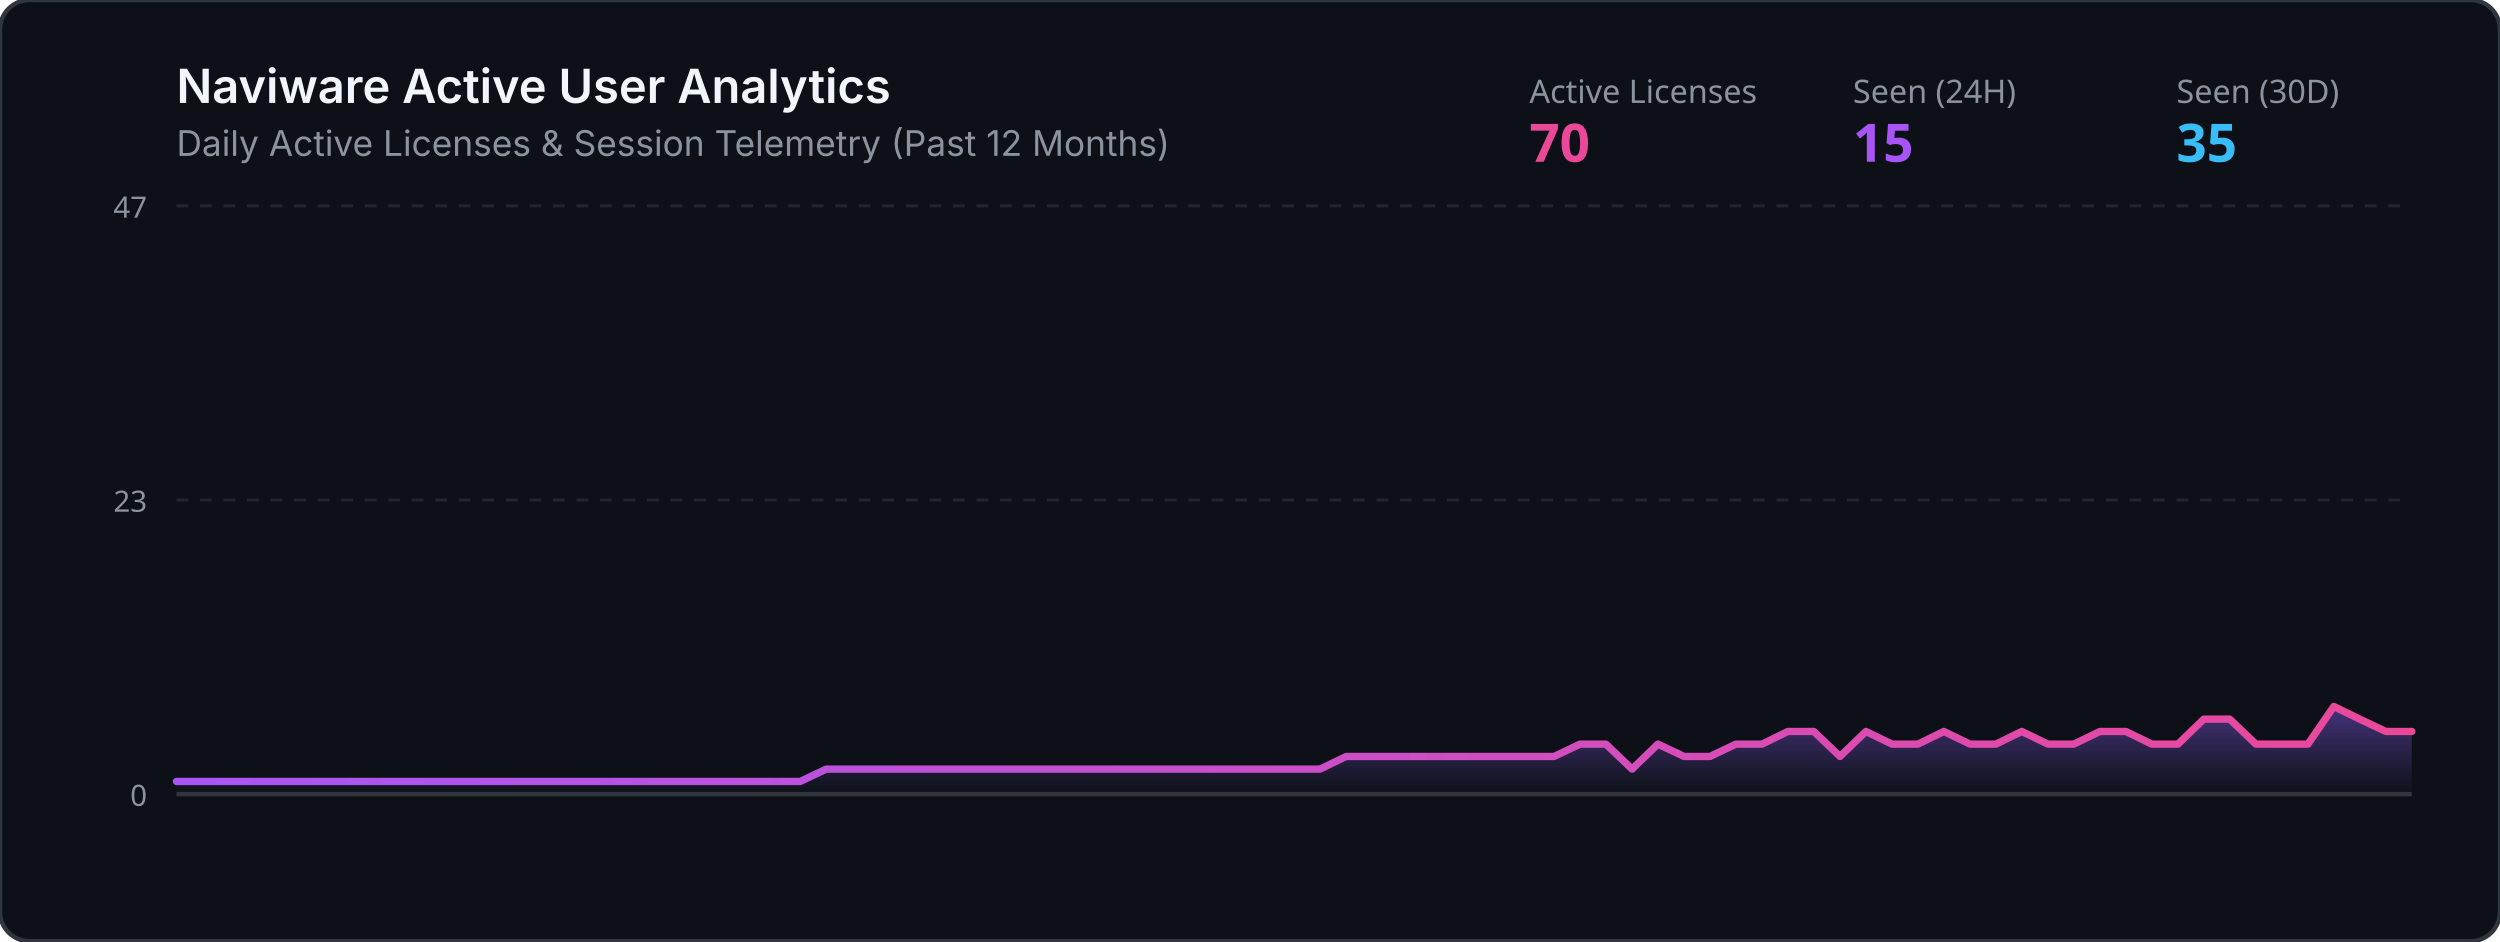
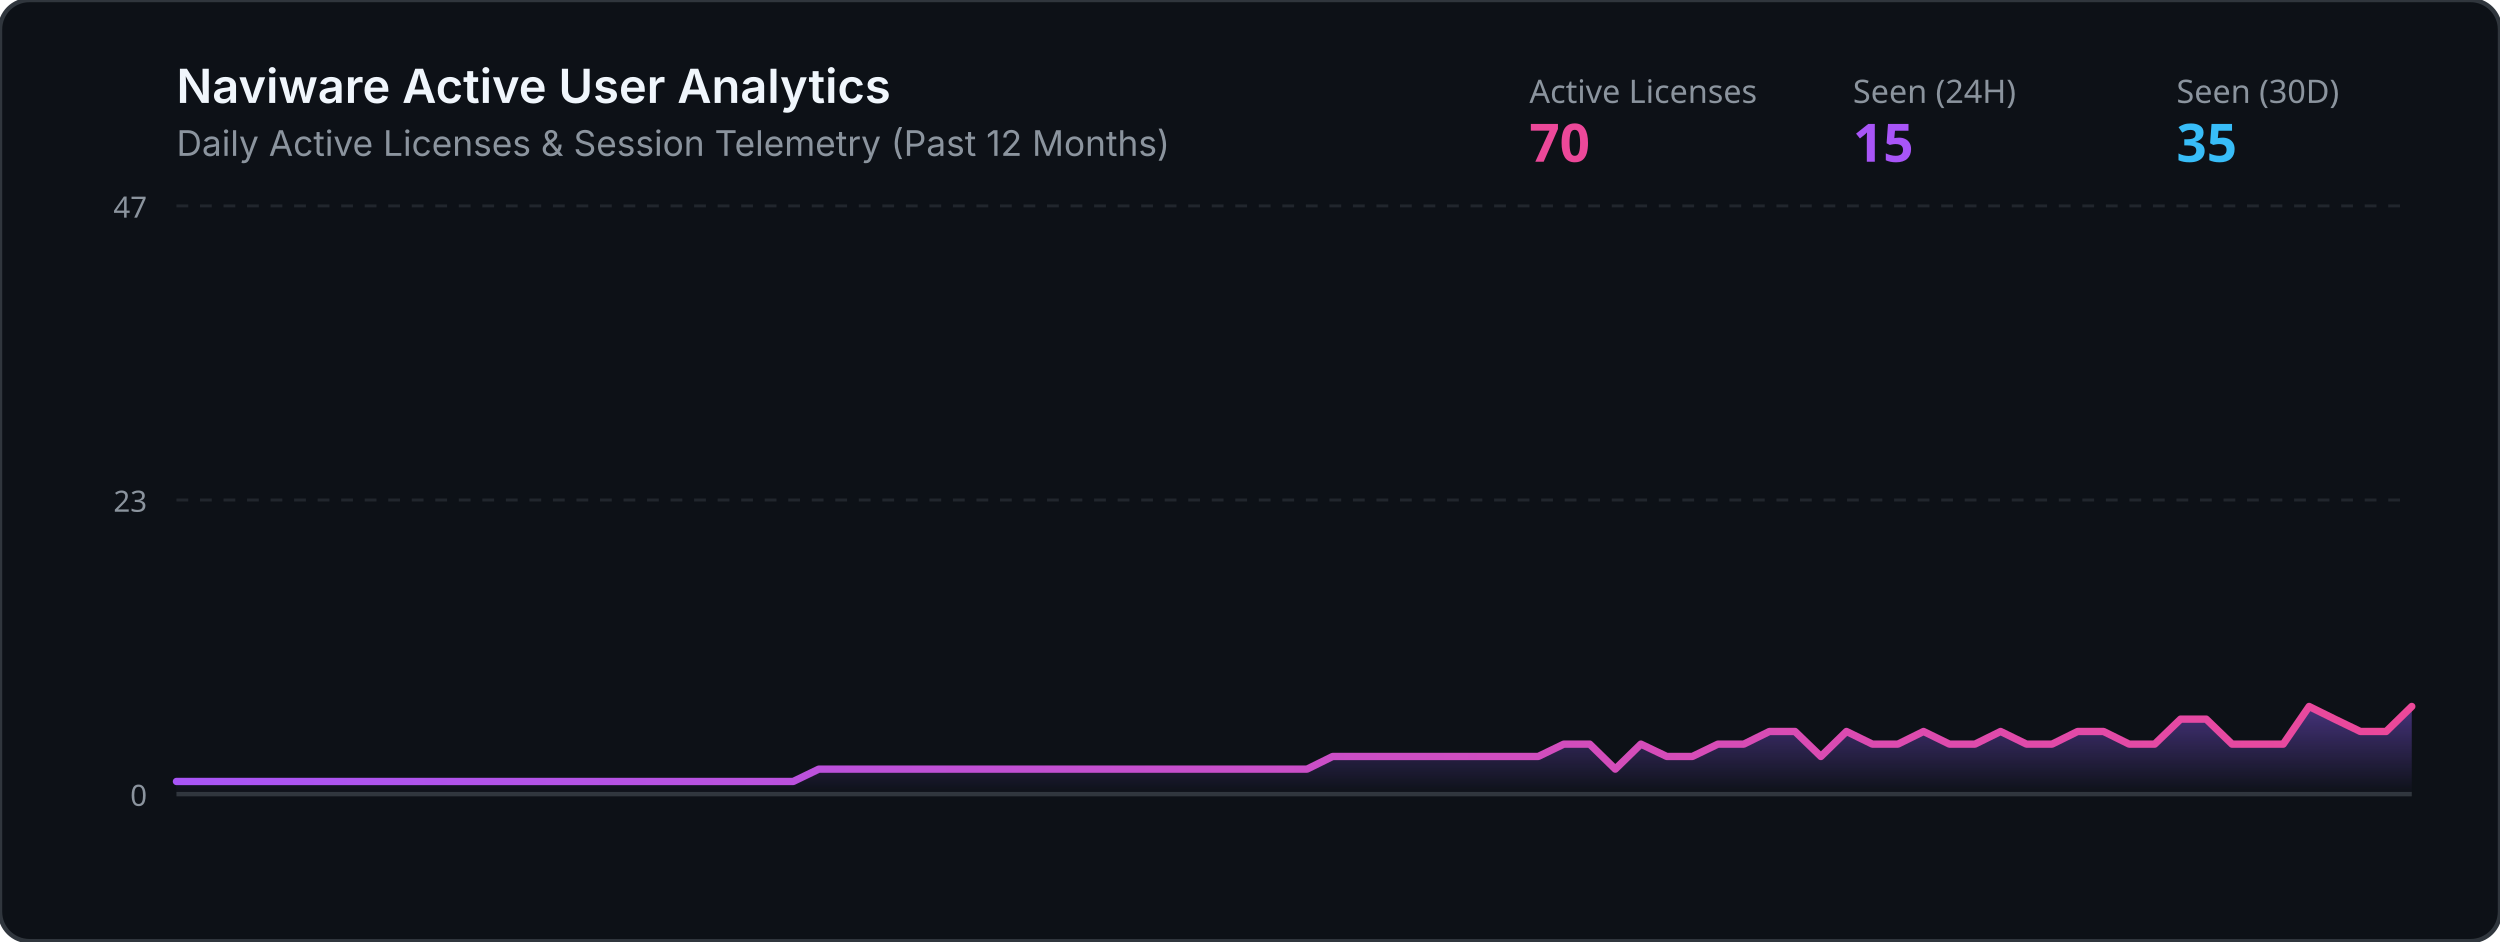
<svg xmlns="http://www.w3.org/2000/svg" viewBox="0 0 850 320" width="100%" height="320">
  <defs>
    <linearGradient id="grad" x1="0%" y1="0%" x2="0%" y2="100%">
      <stop offset="0%" stop-color="#8b5cf6" stop-opacity="0.45" />
      <stop offset="100%" stop-color="#8b5cf6" stop-opacity="0.0" />
    </linearGradient>
    <linearGradient id="lineGrad" x1="0%" y1="0%" x2="100%" y2="0%">
      <stop offset="0%" stop-color="#a855f7" />
      <stop offset="100%" stop-color="#ec4899" />
    </linearGradient>
  </defs>
  <rect width="850" height="320" rx="10" fill="#0d1117" stroke="#30363d" stroke-width="1.5" />
  <text x="60" y="35" fill="#f0f6fc" font-family="-apple-system,BlinkMacSystemFont,Segoe UI,sans-serif" font-size="16" font-weight="600">Naviware Active User Analytics</text>
  <text x="60" y="53" fill="#8b949e" font-family="-apple-system,BlinkMacSystemFont,Segoe UI,sans-serif" font-size="12">Daily Active Licenses &amp; Session Telemetry (Past 12 Months)</text>
  <text x="520" y="35" fill="#8b949e" font-family="sans-serif" font-size="11">Active Licenses</text>
  <text x="520" y="55" fill="#ec4899" font-family="sans-serif" font-size="18" font-weight="bold">70</text>
  <text x="630" y="35" fill="#8b949e" font-family="sans-serif" font-size="11">Seen (24H)</text>
  <text x="630" y="55" fill="#a855f7" font-family="sans-serif" font-size="18" font-weight="bold">15</text>
  <text x="740" y="35" fill="#8b949e" font-family="sans-serif" font-size="11">Seen (30D)</text>
  <text x="740" y="55" fill="#38bdf8" font-family="sans-serif" font-size="18" font-weight="bold">35</text>
  <line x1="60" y1="70" x2="820" y2="70" stroke="#21262d" stroke-width="1" stroke-dasharray="4" />
  <line x1="60" y1="170.0" x2="820" y2="170.0" stroke="#21262d" stroke-width="1" stroke-dasharray="4" />
  <line x1="60" y1="270" x2="820" y2="270" stroke="#30363d" stroke-width="1.5" />
  <text x="50" y="74" fill="#8b949e" font-family="sans-serif" font-size="10" text-anchor="end">47</text>
  <text x="50" y="174.0" fill="#8b949e" font-family="sans-serif" font-size="10" text-anchor="end">23</text>
  <text x="50" y="274" fill="#8b949e" font-family="sans-serif" font-size="10" text-anchor="end">0</text>
-   <polygon points="60,270 60.0,265.7 68.8,265.7 77.7,265.7 86.5,265.7 95.3,265.7 104.2,265.7 113.0,265.7 121.9,265.7 130.7,265.7 139.5,265.7 148.4,265.7 157.2,265.7 166.0,265.7 174.9,265.7 183.7,265.7 192.6,265.7 201.4,265.7 210.2,265.7 219.1,265.7 227.9,265.7 236.7,265.7 245.6,265.7 254.4,265.7 263.3,265.7 272.1,265.7 280.9,261.5 289.8,261.5 298.6,261.5 307.4,261.5 316.3,261.5 325.1,261.5 334.0,261.5 342.8,261.5 351.6,261.5 360.5,261.5 369.3,261.5 378.1,261.5 387.0,261.5 395.8,261.5 404.7,261.5 413.5,261.5 422.3,261.5 431.2,261.5 440.0,261.5 448.8,261.5 457.7,257.2 466.5,257.2 475.3,257.2 484.2,257.2 493.0,257.2 501.9,257.2 510.7,257.2 519.5,257.2 528.4,257.2 537.2,253.0 546.0,253.0 554.9,261.5 563.7,253.0 572.6,257.2 581.4,257.2 590.2,253.0 599.1,253.0 607.9,248.7 616.7,248.7 625.6,257.2 634.4,248.7 643.3,253.0 652.1,253.0 660.9,248.7 669.8,253.0 678.6,253.0 687.4,248.7 696.3,253.0 705.1,253.0 714.0,248.7 722.8,248.7 731.6,253.0 740.5,253.0 749.3,244.5 758.1,244.5 767.0,253.0 775.8,253.0 784.7,253.0 793.5,240.2 802.3,244.5 811.2,248.7 820.0,248.7 820,270" fill="url(#grad)" />
-   <polyline points="60.0,265.7 68.8,265.7 77.7,265.7 86.5,265.7 95.3,265.7 104.2,265.7 113.0,265.7 121.9,265.7 130.7,265.7 139.5,265.7 148.4,265.7 157.2,265.7 166.0,265.7 174.9,265.7 183.7,265.7 192.6,265.7 201.4,265.7 210.2,265.7 219.1,265.7 227.9,265.7 236.7,265.7 245.6,265.7 254.4,265.7 263.3,265.7 272.1,265.7 280.9,261.5 289.8,261.5 298.6,261.5 307.4,261.5 316.3,261.5 325.1,261.5 334.0,261.5 342.8,261.5 351.6,261.5 360.5,261.5 369.3,261.5 378.1,261.5 387.0,261.5 395.8,261.5 404.7,261.5 413.5,261.5 422.3,261.5 431.2,261.5 440.0,261.5 448.8,261.5 457.7,257.2 466.5,257.2 475.3,257.2 484.2,257.2 493.0,257.2 501.9,257.2 510.7,257.2 519.5,257.2 528.4,257.2 537.2,253.0 546.0,253.0 554.9,261.5 563.7,253.0 572.6,257.2 581.4,257.2 590.2,253.0 599.1,253.0 607.9,248.7 616.7,248.7 625.6,257.2 634.4,248.7 643.3,253.0 652.1,253.0 660.9,248.7 669.8,253.0 678.6,253.0 687.4,248.7 696.3,253.0 705.1,253.0 714.0,248.7 722.8,248.7 731.6,253.0 740.5,253.0 749.3,244.5 758.1,244.5 767.0,253.0 775.8,253.0 784.7,253.0 793.5,240.2 802.3,244.5 811.2,248.7 820.0,248.7" fill="none" stroke="url(#lineGrad)" stroke-width="2.5" stroke-linecap="round" stroke-linejoin="round" />
+   <polygon points="60,270 60.0,265.7 68.7,265.7 77.5,265.7 86.2,265.7 94.9,265.7 103.7,265.7 112.4,265.7 121.1,265.7 129.9,265.7 138.6,265.7 147.4,265.7 156.1,265.7 164.8,265.7 173.6,265.7 182.3,265.7 191.0,265.7 199.8,265.7 208.5,265.7 217.2,265.7 226.0,265.7 234.7,265.7 243.4,265.7 252.2,265.7 260.9,265.7 269.7,265.7 278.4,261.5 287.1,261.5 295.9,261.5 304.6,261.5 313.3,261.5 322.1,261.5 330.8,261.5 339.5,261.5 348.3,261.5 357.0,261.5 365.7,261.5 374.5,261.5 383.2,261.5 392.0,261.5 400.7,261.5 409.4,261.5 418.2,261.5 426.9,261.5 435.6,261.5 444.4,261.5 453.1,257.2 461.8,257.2 470.6,257.2 479.3,257.2 488.0,257.2 496.8,257.2 505.5,257.2 514.3,257.2 523.0,257.2 531.7,253.0 540.5,253.0 549.2,261.5 557.9,253.0 566.7,257.2 575.4,257.2 584.1,253.0 592.9,253.0 601.6,248.7 610.3,248.7 619.1,257.2 627.8,248.7 636.6,253.0 645.3,253.0 654.0,248.7 662.8,253.0 671.5,253.0 680.2,248.7 689.0,253.0 697.7,253.0 706.4,248.7 715.2,248.7 723.9,253.0 732.6,253.0 741.4,244.5 750.1,244.5 758.9,253.0 767.6,253.0 776.3,253.0 785.1,240.2 793.8,244.5 802.5,248.7 811.3,248.7 820.0,240.2 820,270" fill="url(#grad)" />
+   <polyline points="60.0,265.7 68.7,265.7 77.5,265.7 86.2,265.7 94.9,265.7 103.7,265.7 112.4,265.7 121.1,265.7 129.9,265.7 138.6,265.7 147.4,265.7 156.1,265.7 164.8,265.7 173.6,265.7 182.3,265.7 191.0,265.7 199.8,265.7 208.5,265.7 217.2,265.7 226.0,265.7 234.7,265.7 243.4,265.7 252.2,265.7 260.9,265.7 269.7,265.7 278.4,261.5 287.1,261.5 295.9,261.5 304.6,261.5 313.3,261.5 322.1,261.5 330.8,261.5 339.5,261.5 348.3,261.5 357.0,261.5 365.7,261.5 374.5,261.5 383.2,261.5 392.0,261.5 400.7,261.5 409.4,261.5 418.2,261.5 426.9,261.5 435.6,261.5 444.4,261.5 453.1,257.2 461.8,257.2 470.6,257.2 479.3,257.2 488.0,257.2 496.8,257.2 505.5,257.2 514.3,257.2 523.0,257.2 531.7,253.0 540.5,253.0 549.2,261.5 557.9,253.0 566.7,257.2 575.4,257.2 584.1,253.0 592.9,253.0 601.6,248.7 610.3,248.7 619.1,257.2 627.8,248.7 636.6,253.0 645.3,253.0 654.0,248.7 662.8,253.0 671.5,253.0 680.2,248.7 689.0,253.0 697.7,253.0 706.4,248.7 715.2,248.7 723.9,253.0 732.6,253.0 741.4,244.5 750.1,244.5 758.9,253.0 767.6,253.0 776.3,253.0 785.1,240.2 793.8,244.5 802.5,248.7 811.3,248.7 820.0,240.2" fill="none" stroke="url(#lineGrad)" stroke-width="2.5" stroke-linecap="round" stroke-linejoin="round" />
</svg>
